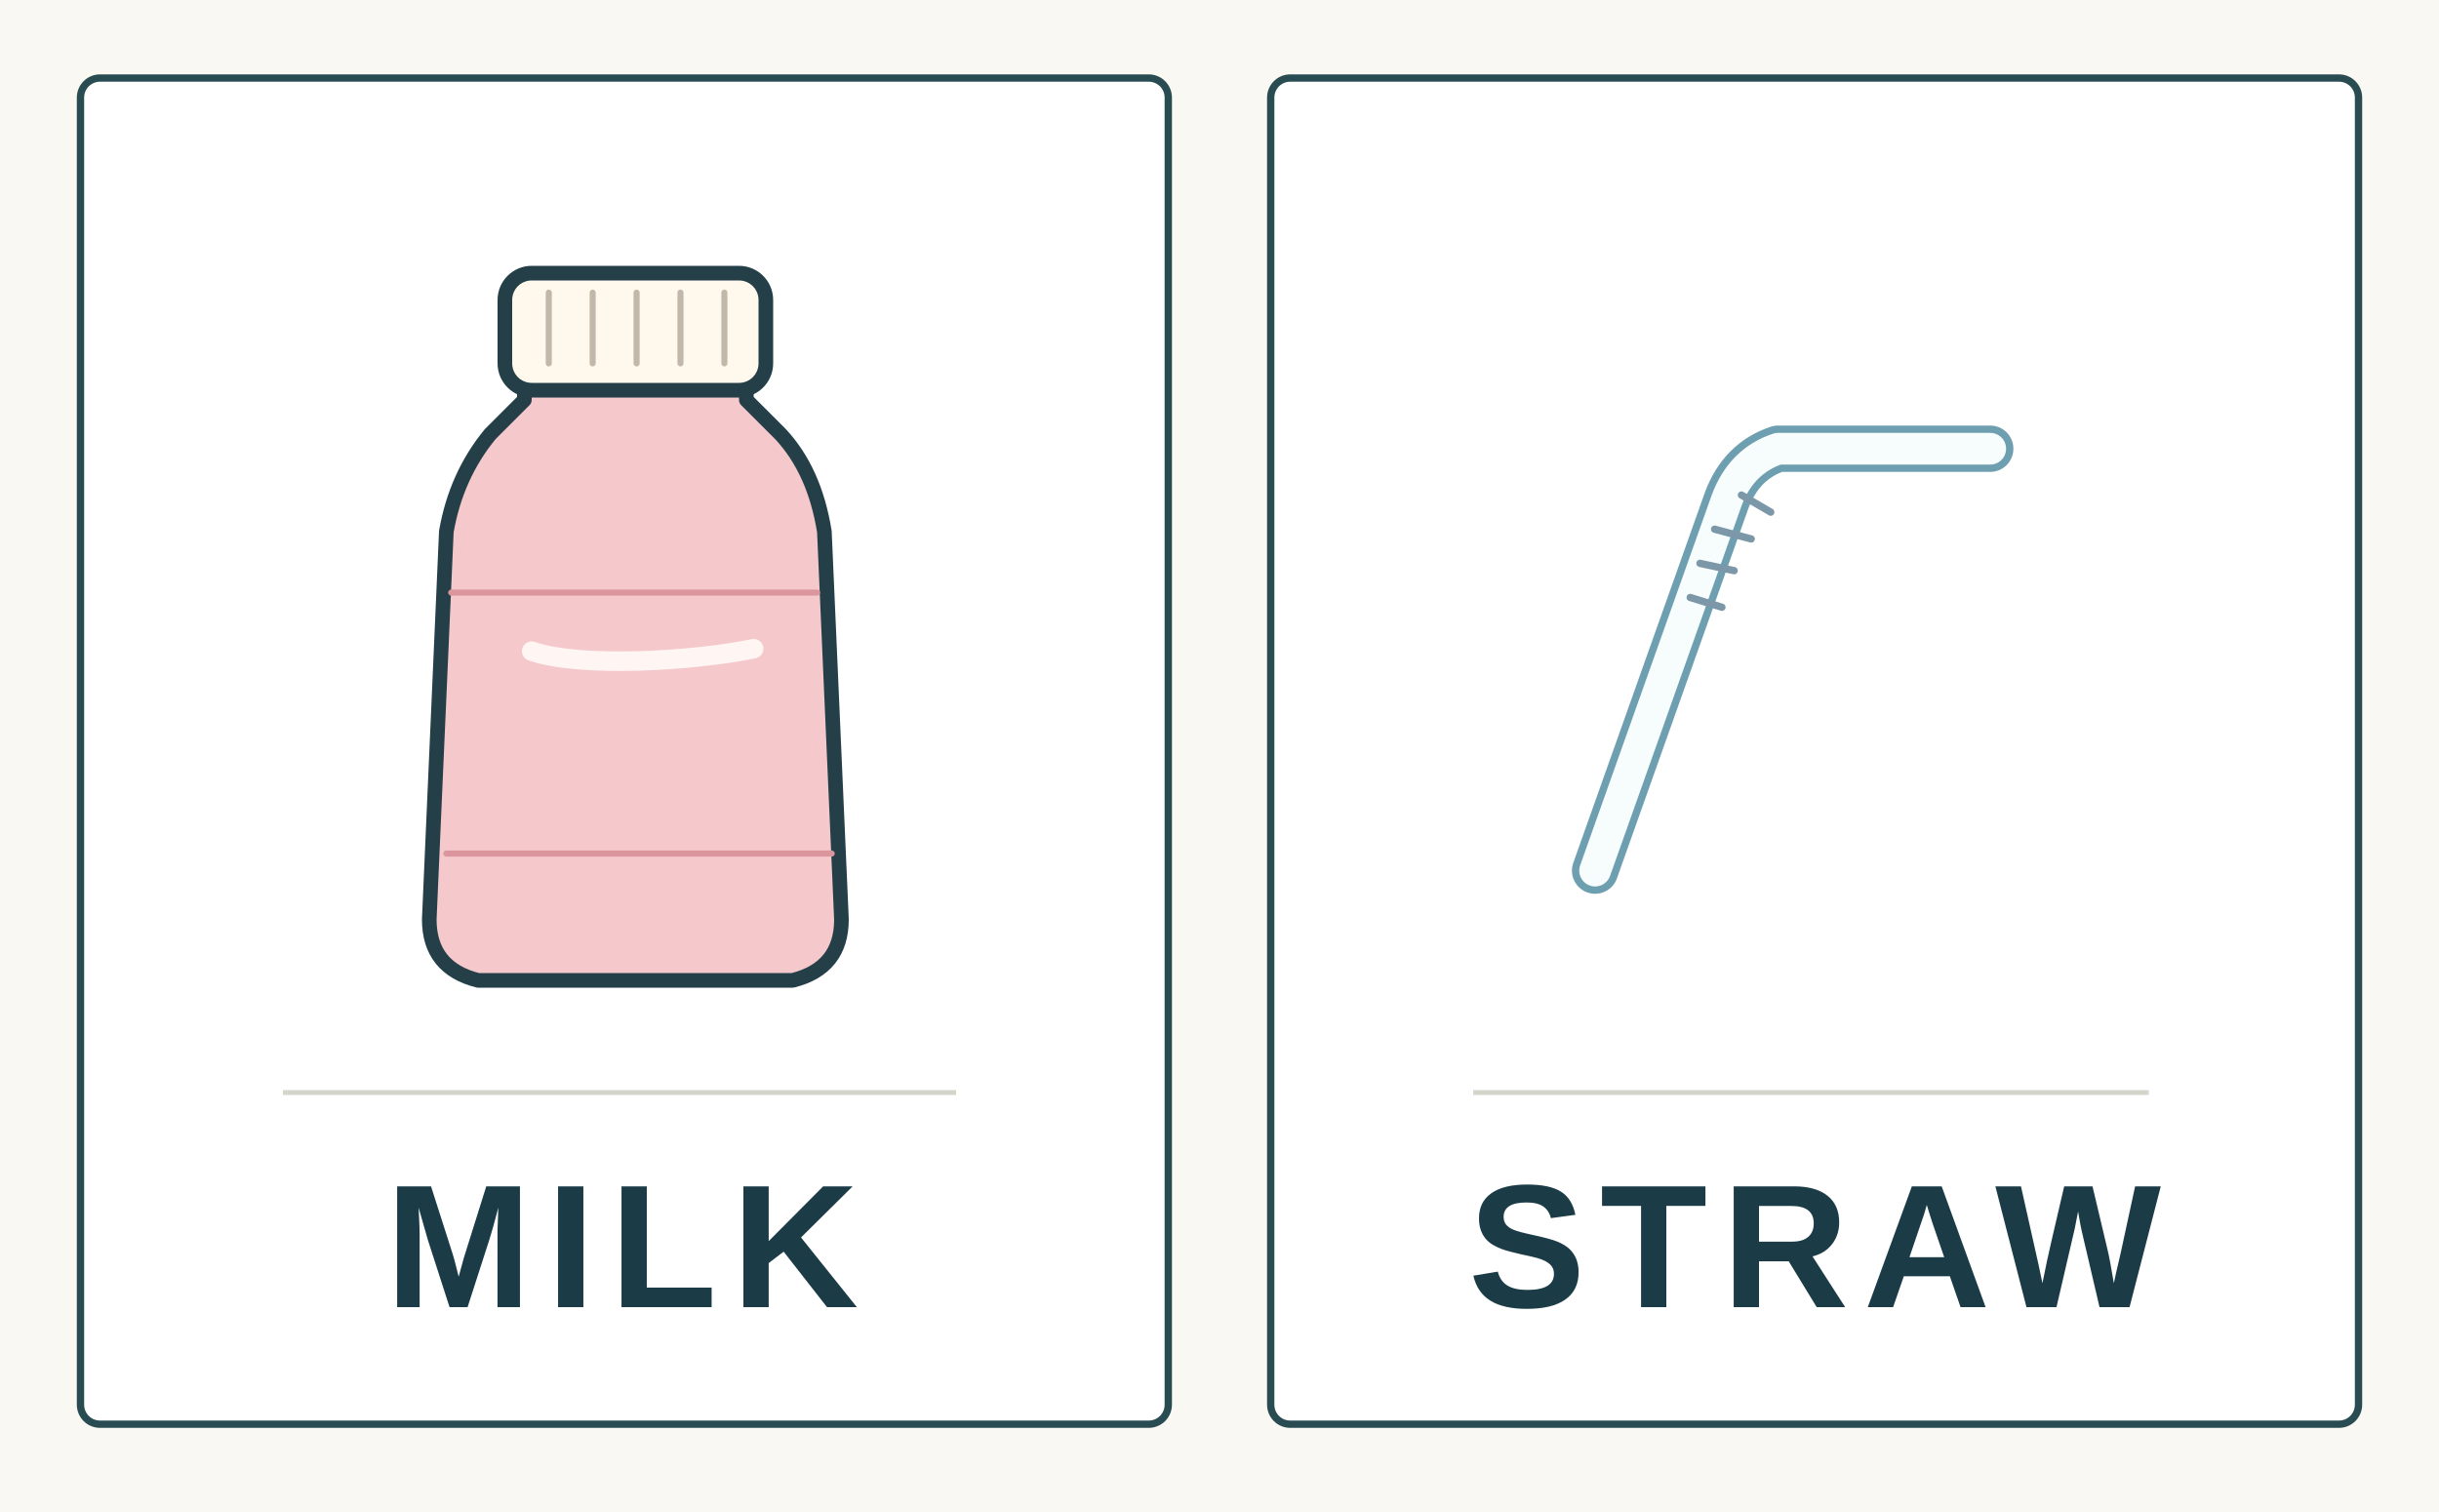
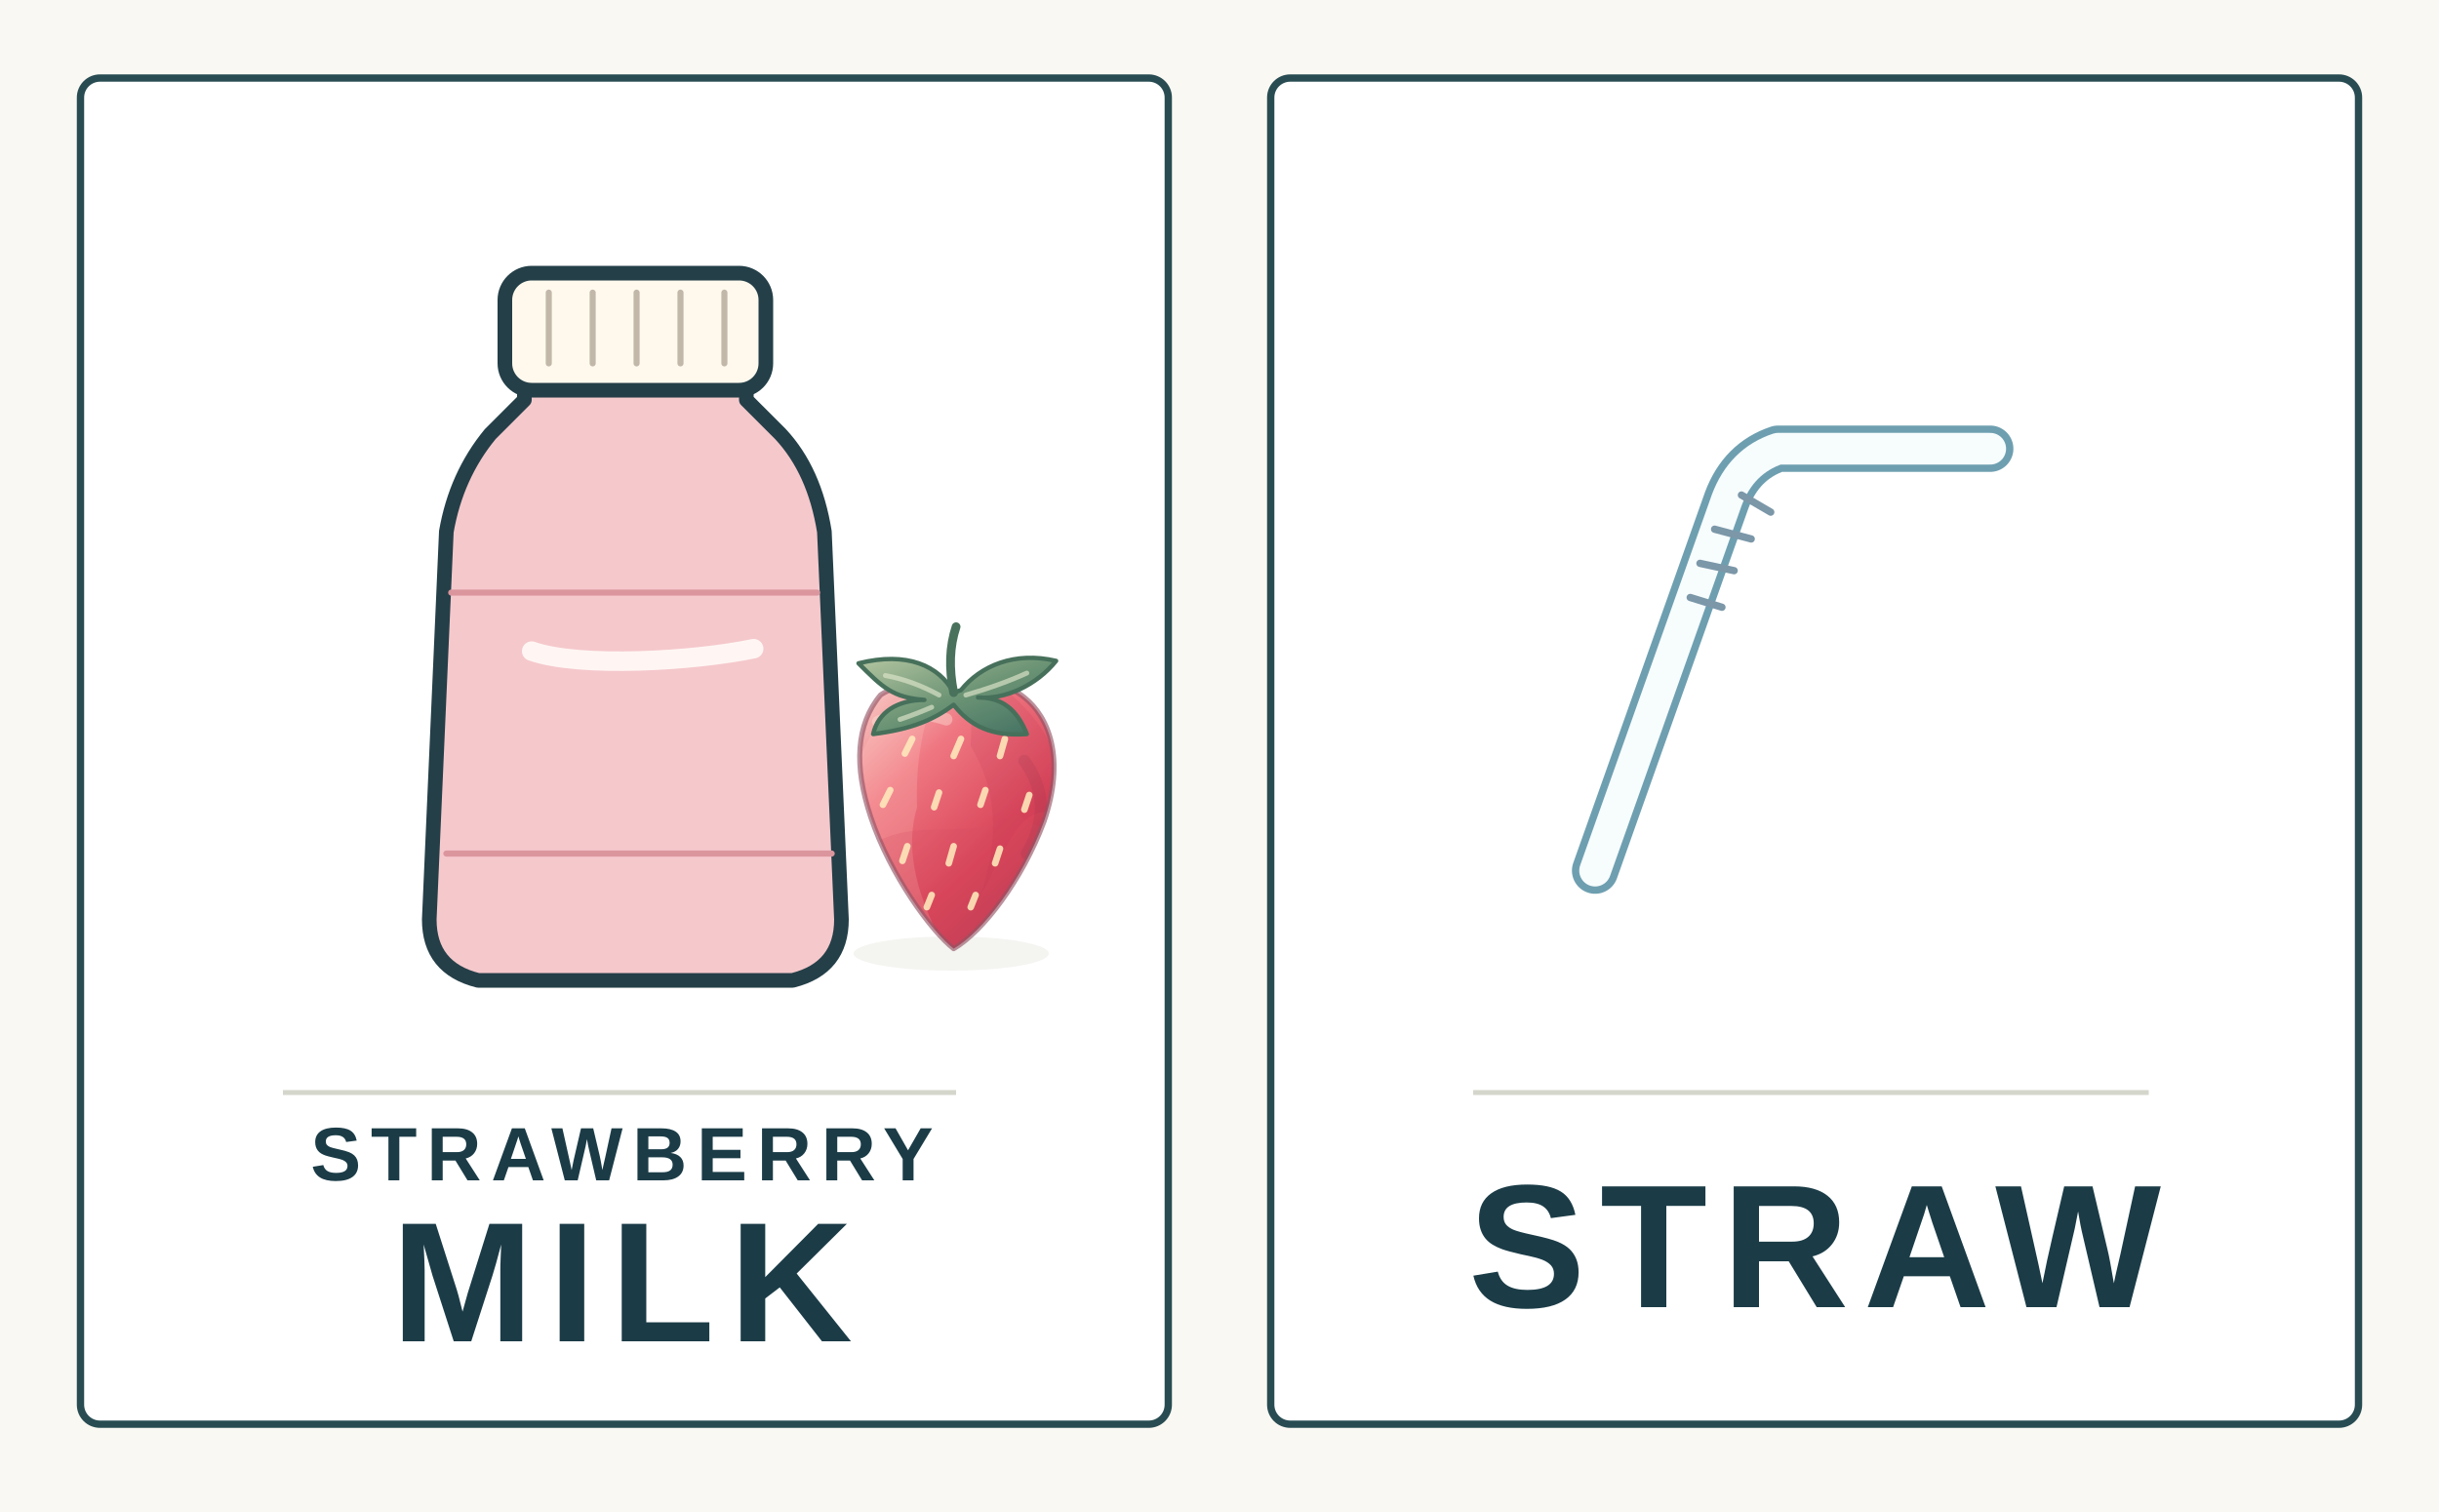
- <svg xmlns="http://www.w3.org/2000/svg" viewBox="0 0 1000 620" role="img" aria-labelledby="title desc">
+ <svg xmlns="http://www.w3.org/2000/svg" width="1000" height="620" viewBox="0 0 1000 620" role="img" aria-labelledby="title desc">
  <rect width="1000" height="620" fill="#faf8f2" />
  <rect x="33" y="32" width="446" height="552" rx="8" fill="#fff" stroke="#284c52" stroke-width="3" />
  <rect x="521" y="32" width="446" height="552" rx="8" fill="#fff" stroke="#284c52" stroke-width="3" />
  <g stroke="#243f48" stroke-width="6" stroke-linejoin="round" stroke-linecap="round">
    <path d="M183 218 Q187 195 201 178 L215 164 V134 H306 V164 L320 178 Q334 193 338 218 L345 377 Q345 397 325 402 H196 Q176 397 176 377 Z" fill="#f5c8cc" />
    <path d="M185 243 H335 M183 350 H341" fill="none" stroke="#db969d" stroke-width="2.5" />
    <rect x="207" y="112" width="107" height="48" rx="11" fill="#fff9ed" />
    <path d="M225 120 V149 M243 120 V149 M261 120 V149 M279 120 V149 M297 120 V149" stroke="#c2b8aa" stroke-width="2.5" />
    <path d="M218 267 C238 274 285 271 309 266" fill="none" stroke="#fff6f3" stroke-width="8" />
    <path d="M654 357 L708 205 Q714 189 729 184 L816 184" fill="none" stroke="#6e9fb0" stroke-width="19" />
    <path d="M654 357 L708 205 Q714 189 729 184 L816 184" fill="none" stroke="#f7fcfd" stroke-width="13" />
    <path d="M693 245 L706 249 M697 231 L711 234 M703 217 L718 221 M714 203 L726 210" stroke="#7b97a8" stroke-width="3" />
  </g>
+   <defs>
+     <linearGradient id="berry-watercolor" x1=".12" y1="0" x2=".82" y2="1">
+       <stop offset="0" stop-color="#f7c1bd" />
+       <stop offset=".28" stop-color="#ef7782" />
+       <stop offset=".68" stop-color="#d94459" />
+       <stop offset="1" stop-color="#b63850" />
+     </linearGradient>
+     <linearGradient id="berry-leaf-wash" x1="0" y1="0" x2="1" y2="1">
+       <stop offset="0" stop-color="#b5c6a1" />
+       <stop offset=".5" stop-color="#6c9475" />
+       <stop offset="1" stop-color="#3f6e61" />
+     </linearGradient>
+     <clipPath id="strawberry-clip">
+       <path d="M21 43 C11 55 10 72 17 93 C25 117 42 140 51 147 C63 140 79 119 88 95 C97 69 90 52 80 44 C69 35 61 42 52 43 C42 44 31 36 21 43 Z" />
+     </clipPath>
+   </defs>
+   <g transform="translate(340 242)">
+     <ellipse cx="50" cy="149" rx="40" ry="7" fill="#d5d8cb" opacity=".27" />
+     <g clip-path="url(#strawberry-clip)">
+       <path d="M21 43 C11 55 10 72 17 93 C25 117 42 140 51 147 C63 140 79 119 88 95 C97 69 90 52 80 44 C69 35 61 42 52 43 C42 44 31 36 21 43 Z" fill="url(#berry-watercolor)" />
+       <path d="M12 70 Q26 37 44 41 Q35 63 36 89 Q29 112 46 144 L14 142 Z" fill="#ffc8c0" opacity=".24" />
+       <path d="M59 32 C79 43 102 66 91 91 C77 89 72 108 62 125 Q74 90 58 64 Z" fill="#a72042" opacity=".12" />
+       <path d="M16 105 C37 92 55 104 77 92 L94 102 L74 137 L55 151 L29 133 Z" fill="#d14d5d" opacity=".2" />
+       <path d="M20 54 Q33 48 48 53" fill="none" stroke="#ffe3d6" stroke-width="5" stroke-linecap="round" opacity=".42" />
+       <path d="M80 70 Q93 88 81 108" fill="none" stroke="#7d2d43" stroke-width="5" stroke-linecap="round" opacity=".14" />
+     </g>
+     <path d="M21 43 C11 55 10 72 17 93 C25 117 42 140 51 147 C63 140 79 119 88 95 C97 69 90 52 80 44 C69 35 61 42 52 43 C42 44 31 36 21 43 Z" fill="none" stroke="#925263" stroke-width="2.1" stroke-linejoin="round" opacity=".63" />
+     <g stroke="#ffe9bc" stroke-width="2.7" stroke-linecap="round" opacity=".88">
+       <path d="M34 61 l-3 6 M54 61 l-3 7 M72 61 l-2 7" />
+       <path d="M25 82 l-3 6 M45 83 l-2 6 M64 82 l-2 6 M82 84 l-2 6" />
+       <path d="M32 105 l-2 6 M51 105 l-2 7 M70 106 l-2 6" />
+       <path d="M42 125 l-2 5 M60 125 l-2 5" />
+     </g>
+     <path d="M51 42 C45 31 32 25 12 30 C22 40 26 44 39 45 C28 45 20 50 18 59 C34 57 43 53 51 47 C58 56 67 60 81 59 C77 49 71 44 61 44 C72 45 85 39 93 29 C76 25 62 31 54 41 Z" fill="url(#berry-leaf-wash)" stroke="#47705b" stroke-width="1.8" stroke-linejoin="round" />
+     <path d="M51 42 Q48 27 52 15" fill="none" stroke="#49715b" stroke-width="3.6" stroke-linecap="round" />
+     <path d="M23 35 Q34 37 45 43 M56 43 Q70 39 81 34 M42 48 Q35 51 29 53" fill="none" stroke="#dce4c9" stroke-width="2" opacity=".67" stroke-linecap="round" />
+   </g>
  <path d="M116 448 H392 M604 448 H881" stroke="#d4d6cc" stroke-width="2" />
  <g fill="#1b3c47" text-anchor="middle" font-family="Arial,Helvetica,sans-serif" font-weight="700">
-     <text x="255" y="536" font-size="72" letter-spacing="6">MILK</text>
+     <text x="255" y="484" font-size="31" letter-spacing="4">STRAWBERRY</text>
+     <text x="255" y="550" font-size="70" letter-spacing="6">MILK</text>
    <text x="744" y="536" font-size="72" letter-spacing="6">STRAW</text>
  </g>
</svg>
